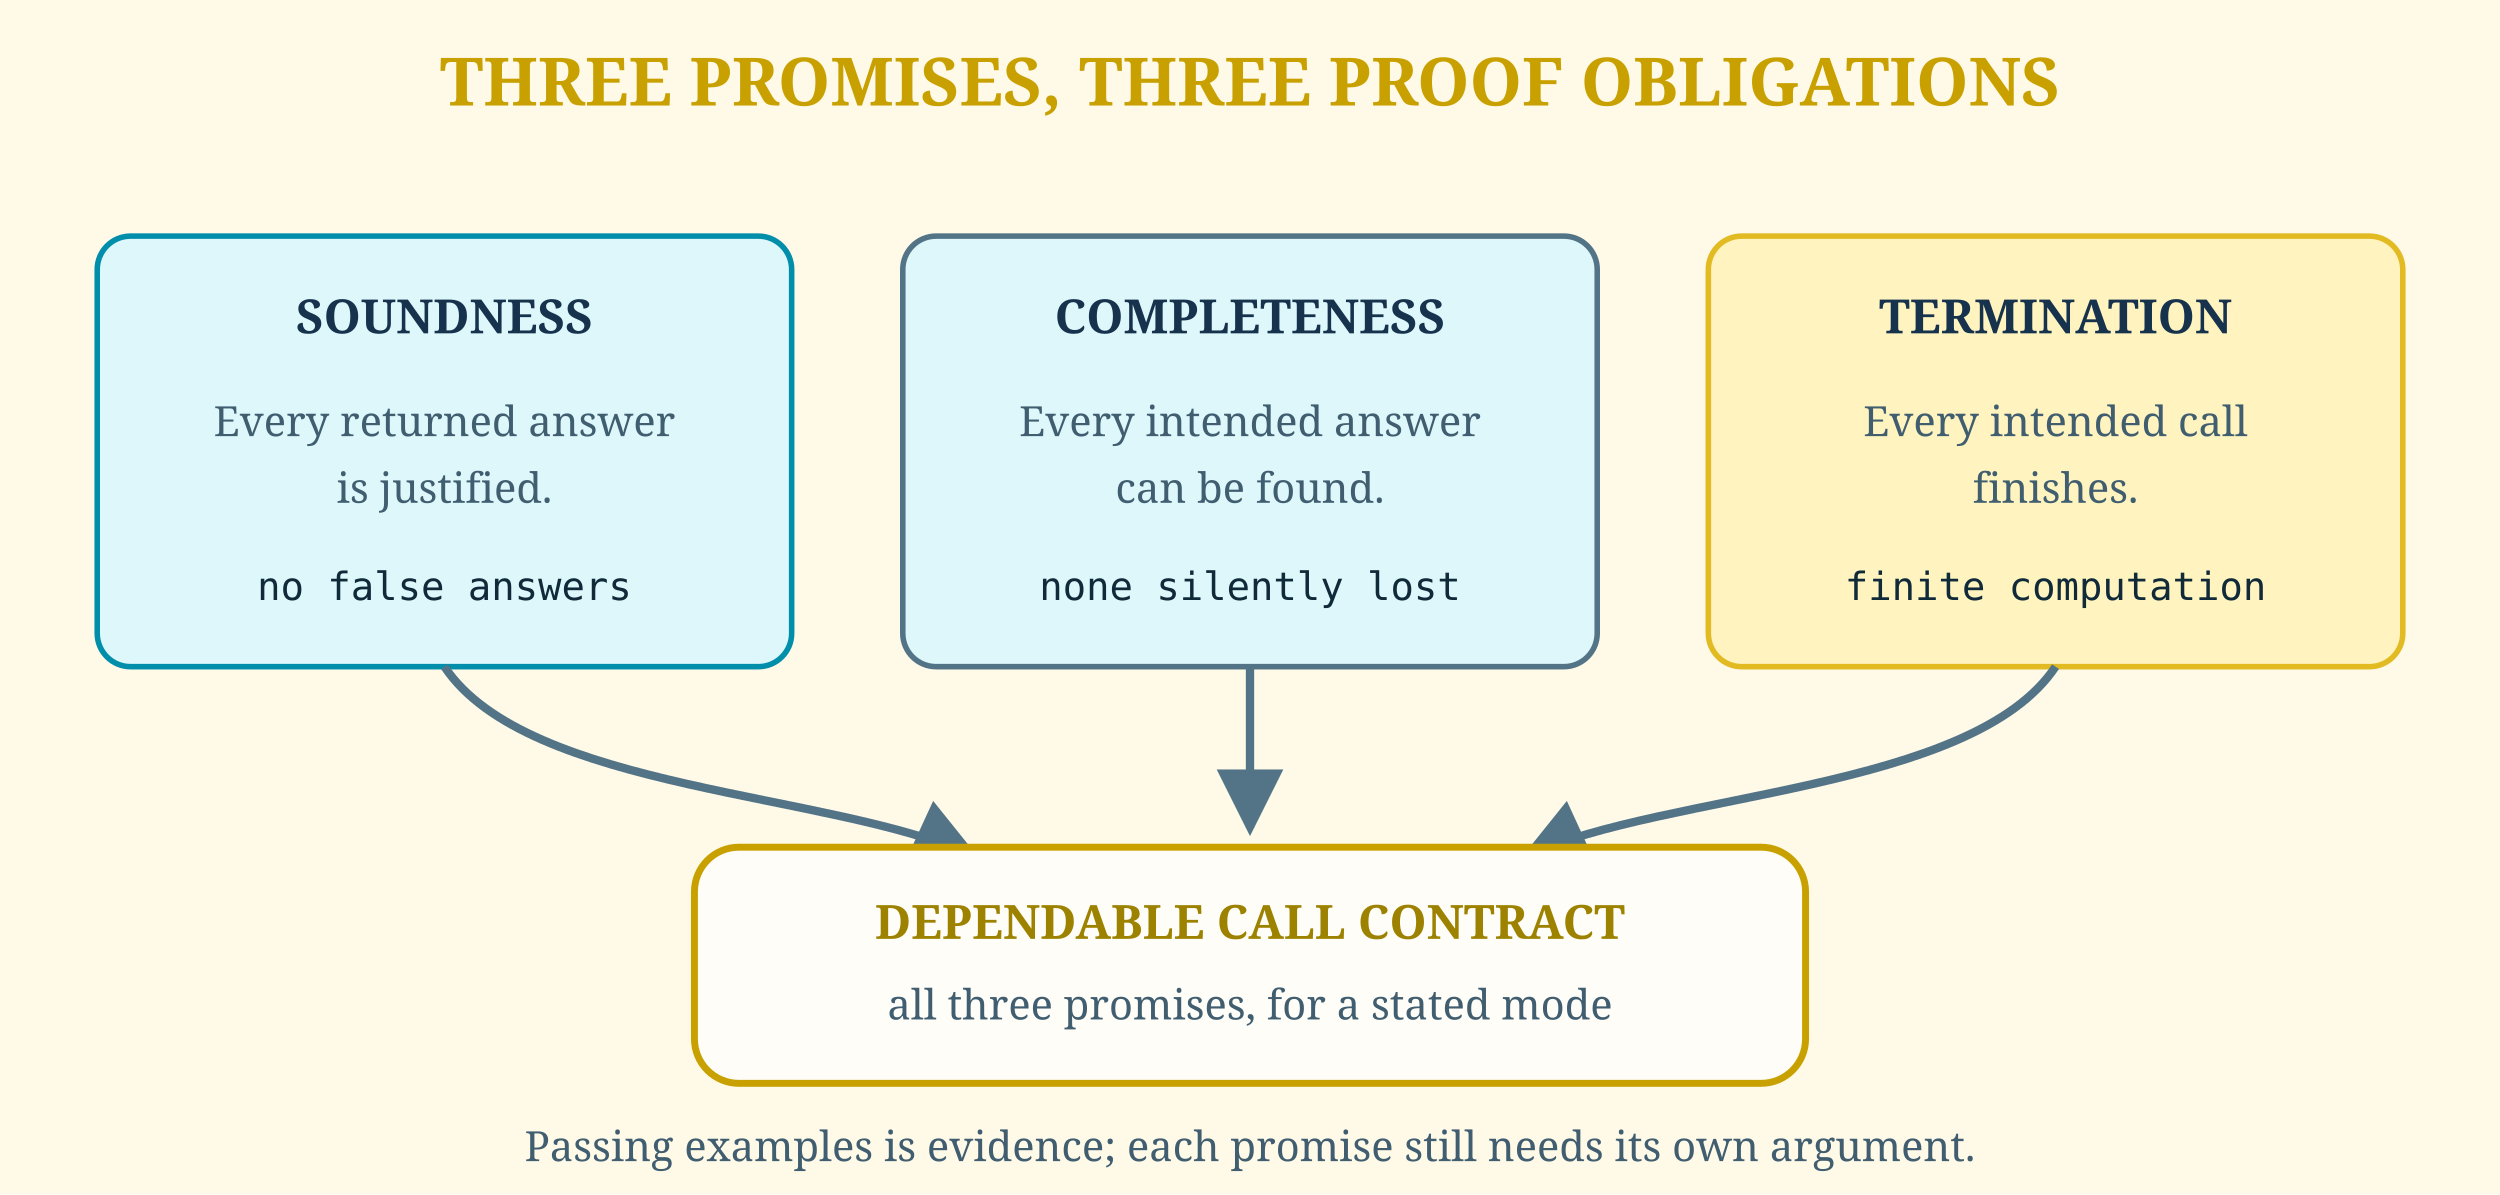
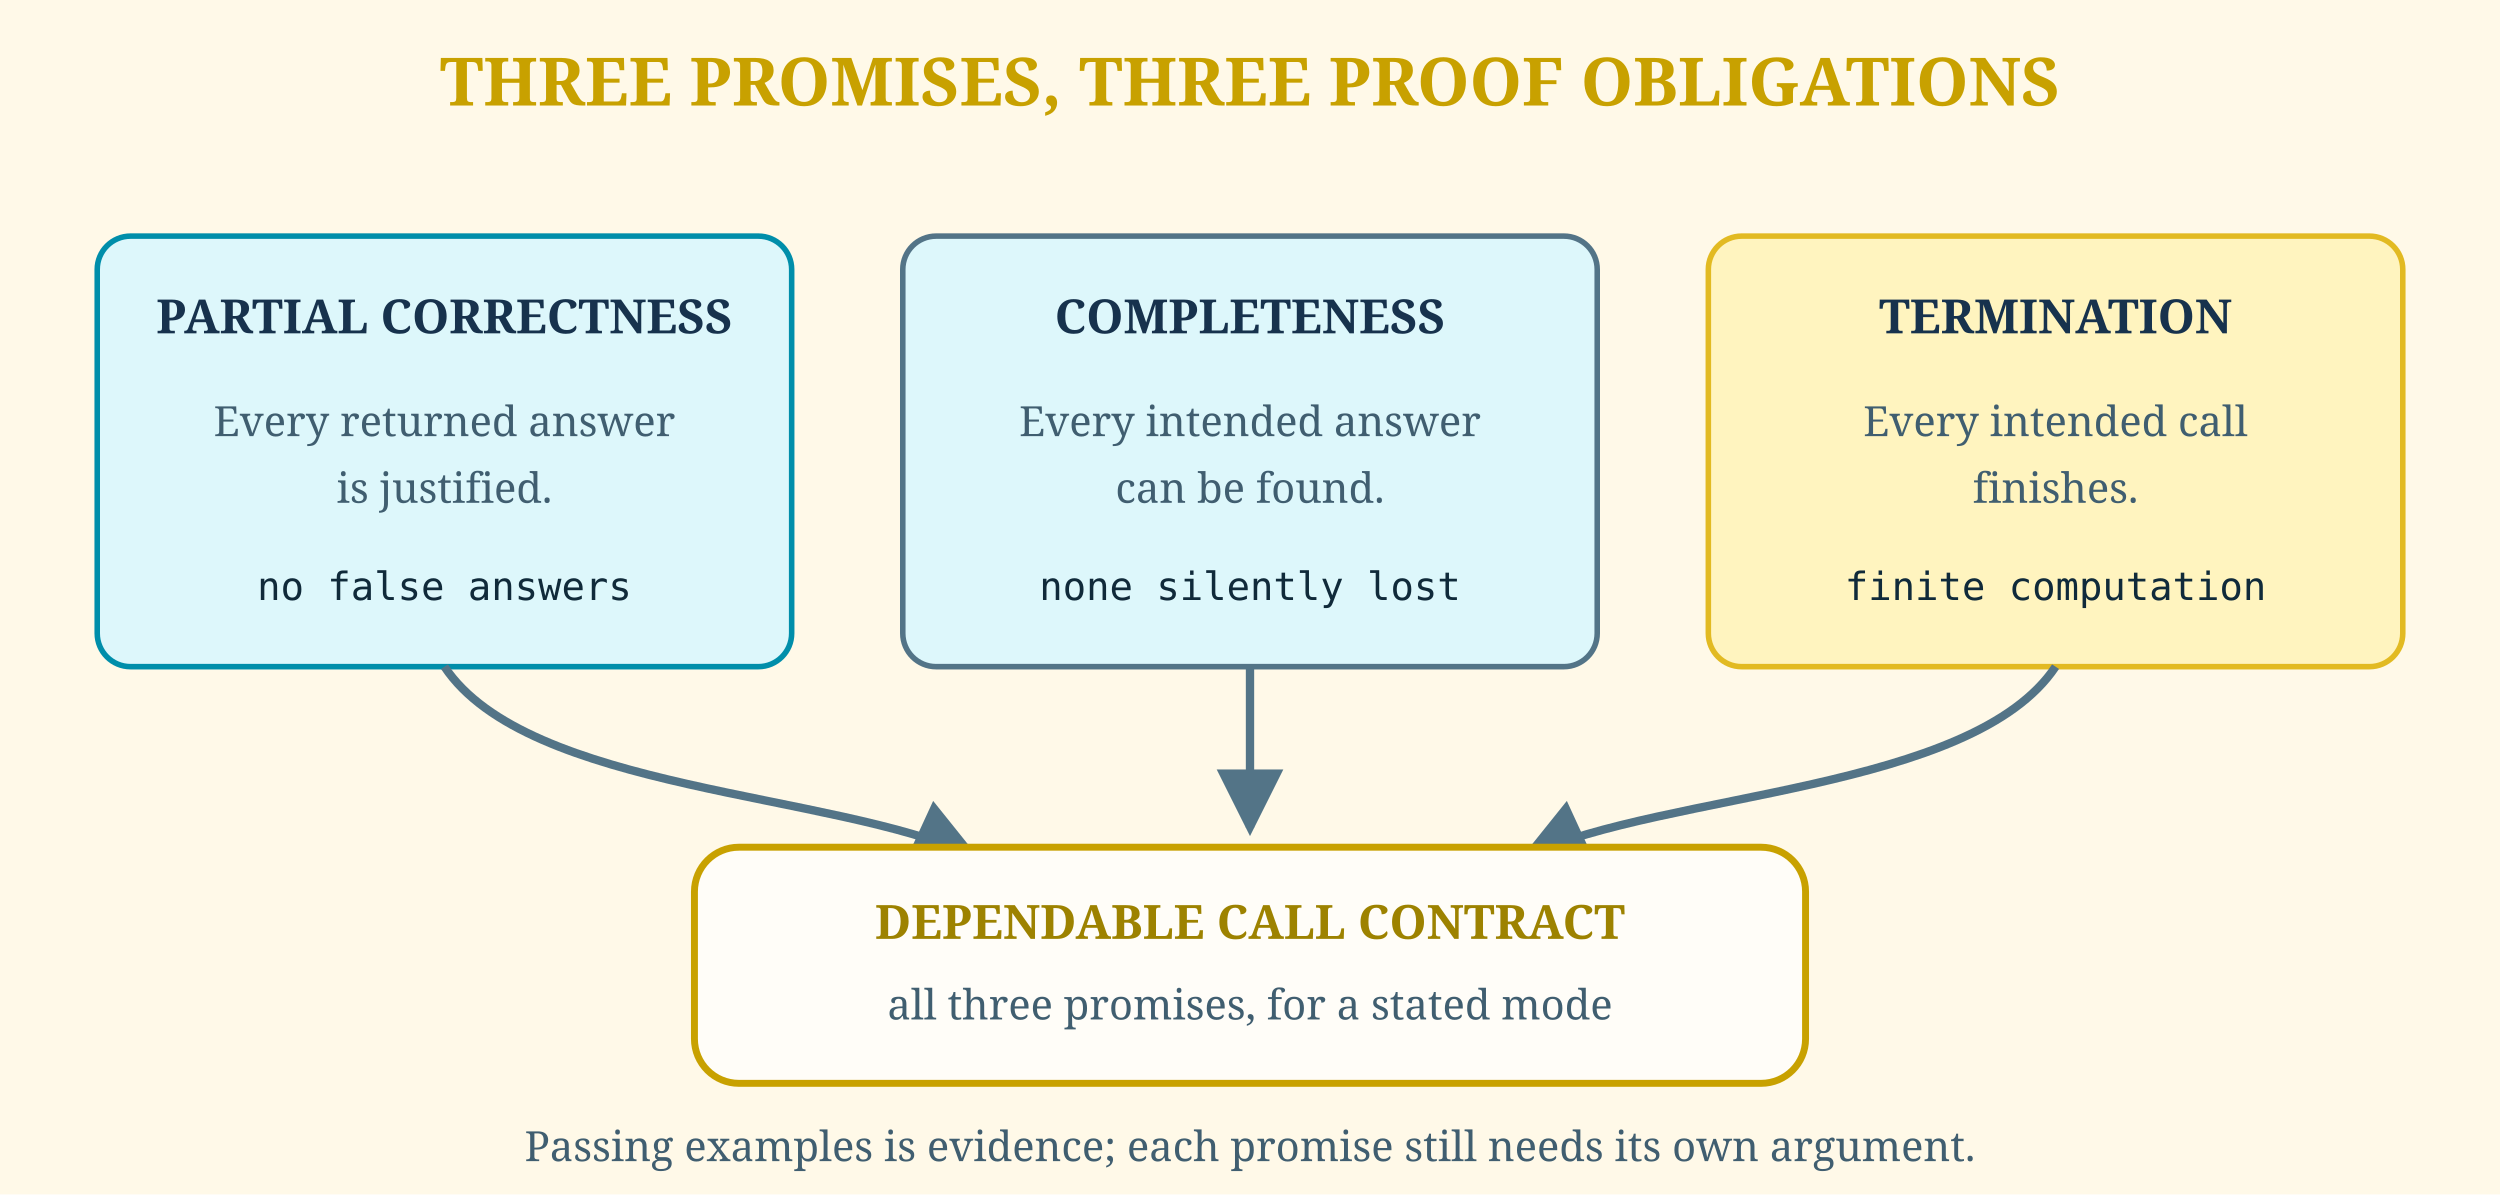
<svg xmlns="http://www.w3.org/2000/svg" width="900" height="430" viewBox="0 0 900 430" role="img" aria-labelledby="title desc">
  <defs>
    <style>
-     .bg{fill:#FFF9E8}.sound{fill:#DDF7FB;stroke:#008EAA;stroke-width:2}.complete{fill:#DDF7FB;stroke:#537487;stroke-width:2}.term{fill:#FFF4BF;stroke:#E2BA22;stroke-width:2}.contract{fill:#FFFDF8;stroke:#C8A100;stroke-width:2.5}
+     .bg{fill:#FFF9E8}.partial{fill:#DDF7FB;stroke:#008EAA;stroke-width:2}.complete{fill:#DDF7FB;stroke:#537487;stroke-width:2}.term{fill:#FFF4BF;stroke:#E2BA22;stroke-width:2}.contract{fill:#FFFDF8;stroke:#C8A100;stroke-width:2.5}
    .title{fill:#C8A100;font:bold 24px Georgia,serif}.label{fill:#17324D;font:bold 17px Georgia,serif}.prose{fill:#405E70;font:15px Georgia,serif}.code{fill:#102A3A;font:14px ui-monospace,monospace}.center{fill:#9D8200;font:bold 17px Georgia,serif}.line{fill:none;stroke:#537487;stroke-width:3}
  </style>
    <marker id="arrow" markerWidth="8" markerHeight="8" refX="7" refY="4" orient="auto">
      <path d="M0 0L8 4L0 8Z" fill="#537487" />
    </marker>
  </defs>
  <rect class="bg" width="900" height="430" />
  <text class="title" x="450" y="38" text-anchor="middle">THREE PROMISES, THREE PROOF OBLIGATIONS</text>
-   <rect class="sound" x="35" y="85" width="250" height="155" rx="12" />
-   <text class="label" x="160" y="120" text-anchor="middle">SOUNDNESS</text>
+   <rect class="partial" x="35" y="85" width="250" height="155" rx="12" />
+   <text class="label" x="160" y="120" text-anchor="middle">PARTIAL CORRECTNESS</text>
  <text class="prose" x="160" y="157" text-anchor="middle">Every returned answer</text>
  <text class="prose" x="160" y="181" text-anchor="middle">is justified.</text>
  <text class="code" x="160" y="216" text-anchor="middle">no false answers</text>
  <rect class="complete" x="325" y="85" width="250" height="155" rx="12" />
  <text class="label" x="450" y="120" text-anchor="middle">COMPLETENESS</text>
  <text class="prose" x="450" y="157" text-anchor="middle">Every intended answer</text>
  <text class="prose" x="450" y="181" text-anchor="middle">can be found.</text>
  <text class="code" x="450" y="216" text-anchor="middle">none silently lost</text>
  <rect class="term" x="615" y="85" width="250" height="155" rx="12" />
  <text class="label" x="740" y="120" text-anchor="middle">TERMINATION</text>
  <text class="prose" x="740" y="157" text-anchor="middle">Every intended call</text>
  <text class="prose" x="740" y="181" text-anchor="middle">finishes.</text>
  <text class="code" x="740" y="216" text-anchor="middle">finite computation</text>
  <path class="line" marker-end="url(#arrow)" d="M160 240C190 285 300 285 350 308" />
  <path class="line" marker-end="url(#arrow)" d="M450 240V298" />
  <path class="line" marker-end="url(#arrow)" d="M740 240C710 285 600 285 550 308" />
  <rect class="contract" x="250" y="305" width="400" height="85" rx="16" />
  <text class="center" x="450" y="338" text-anchor="middle">DEPENDABLE CALL CONTRACT</text>
  <text class="prose" x="450" y="367" text-anchor="middle">all three promises, for a stated mode</text>
  <text class="prose" x="450" y="418" text-anchor="middle">Passing examples is evidence; each promise still needs its own argument.</text>
</svg>
